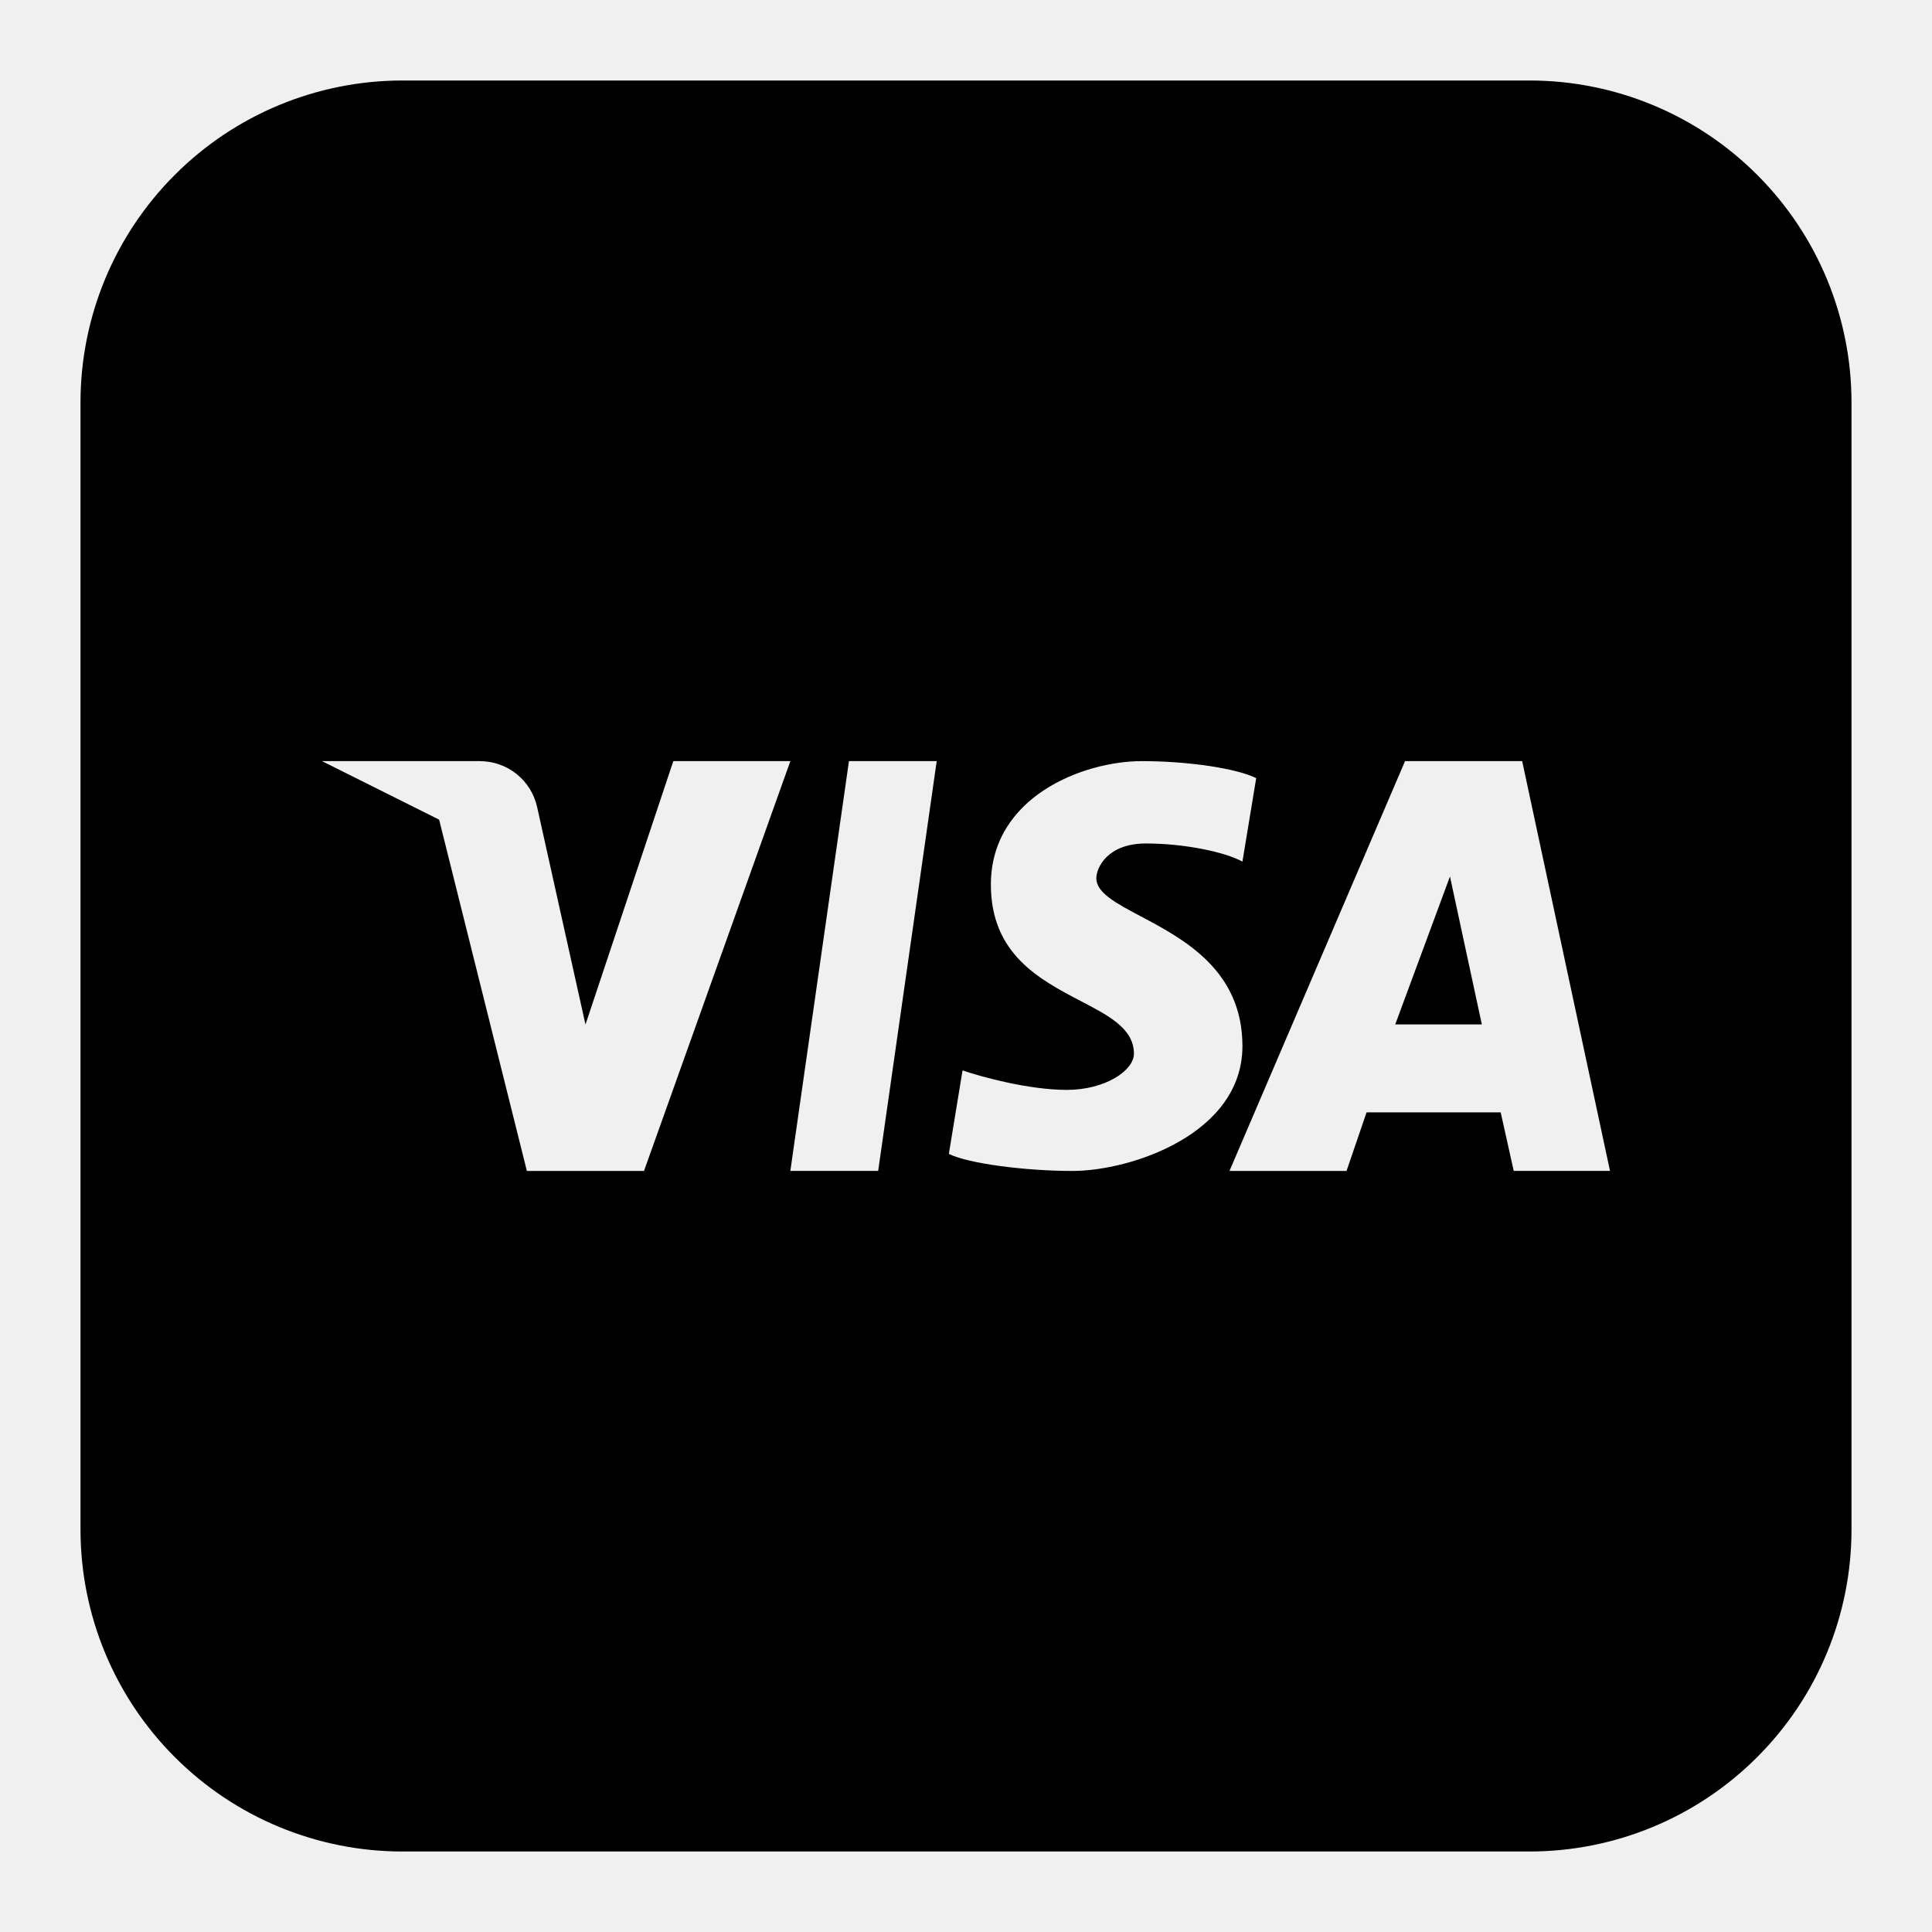
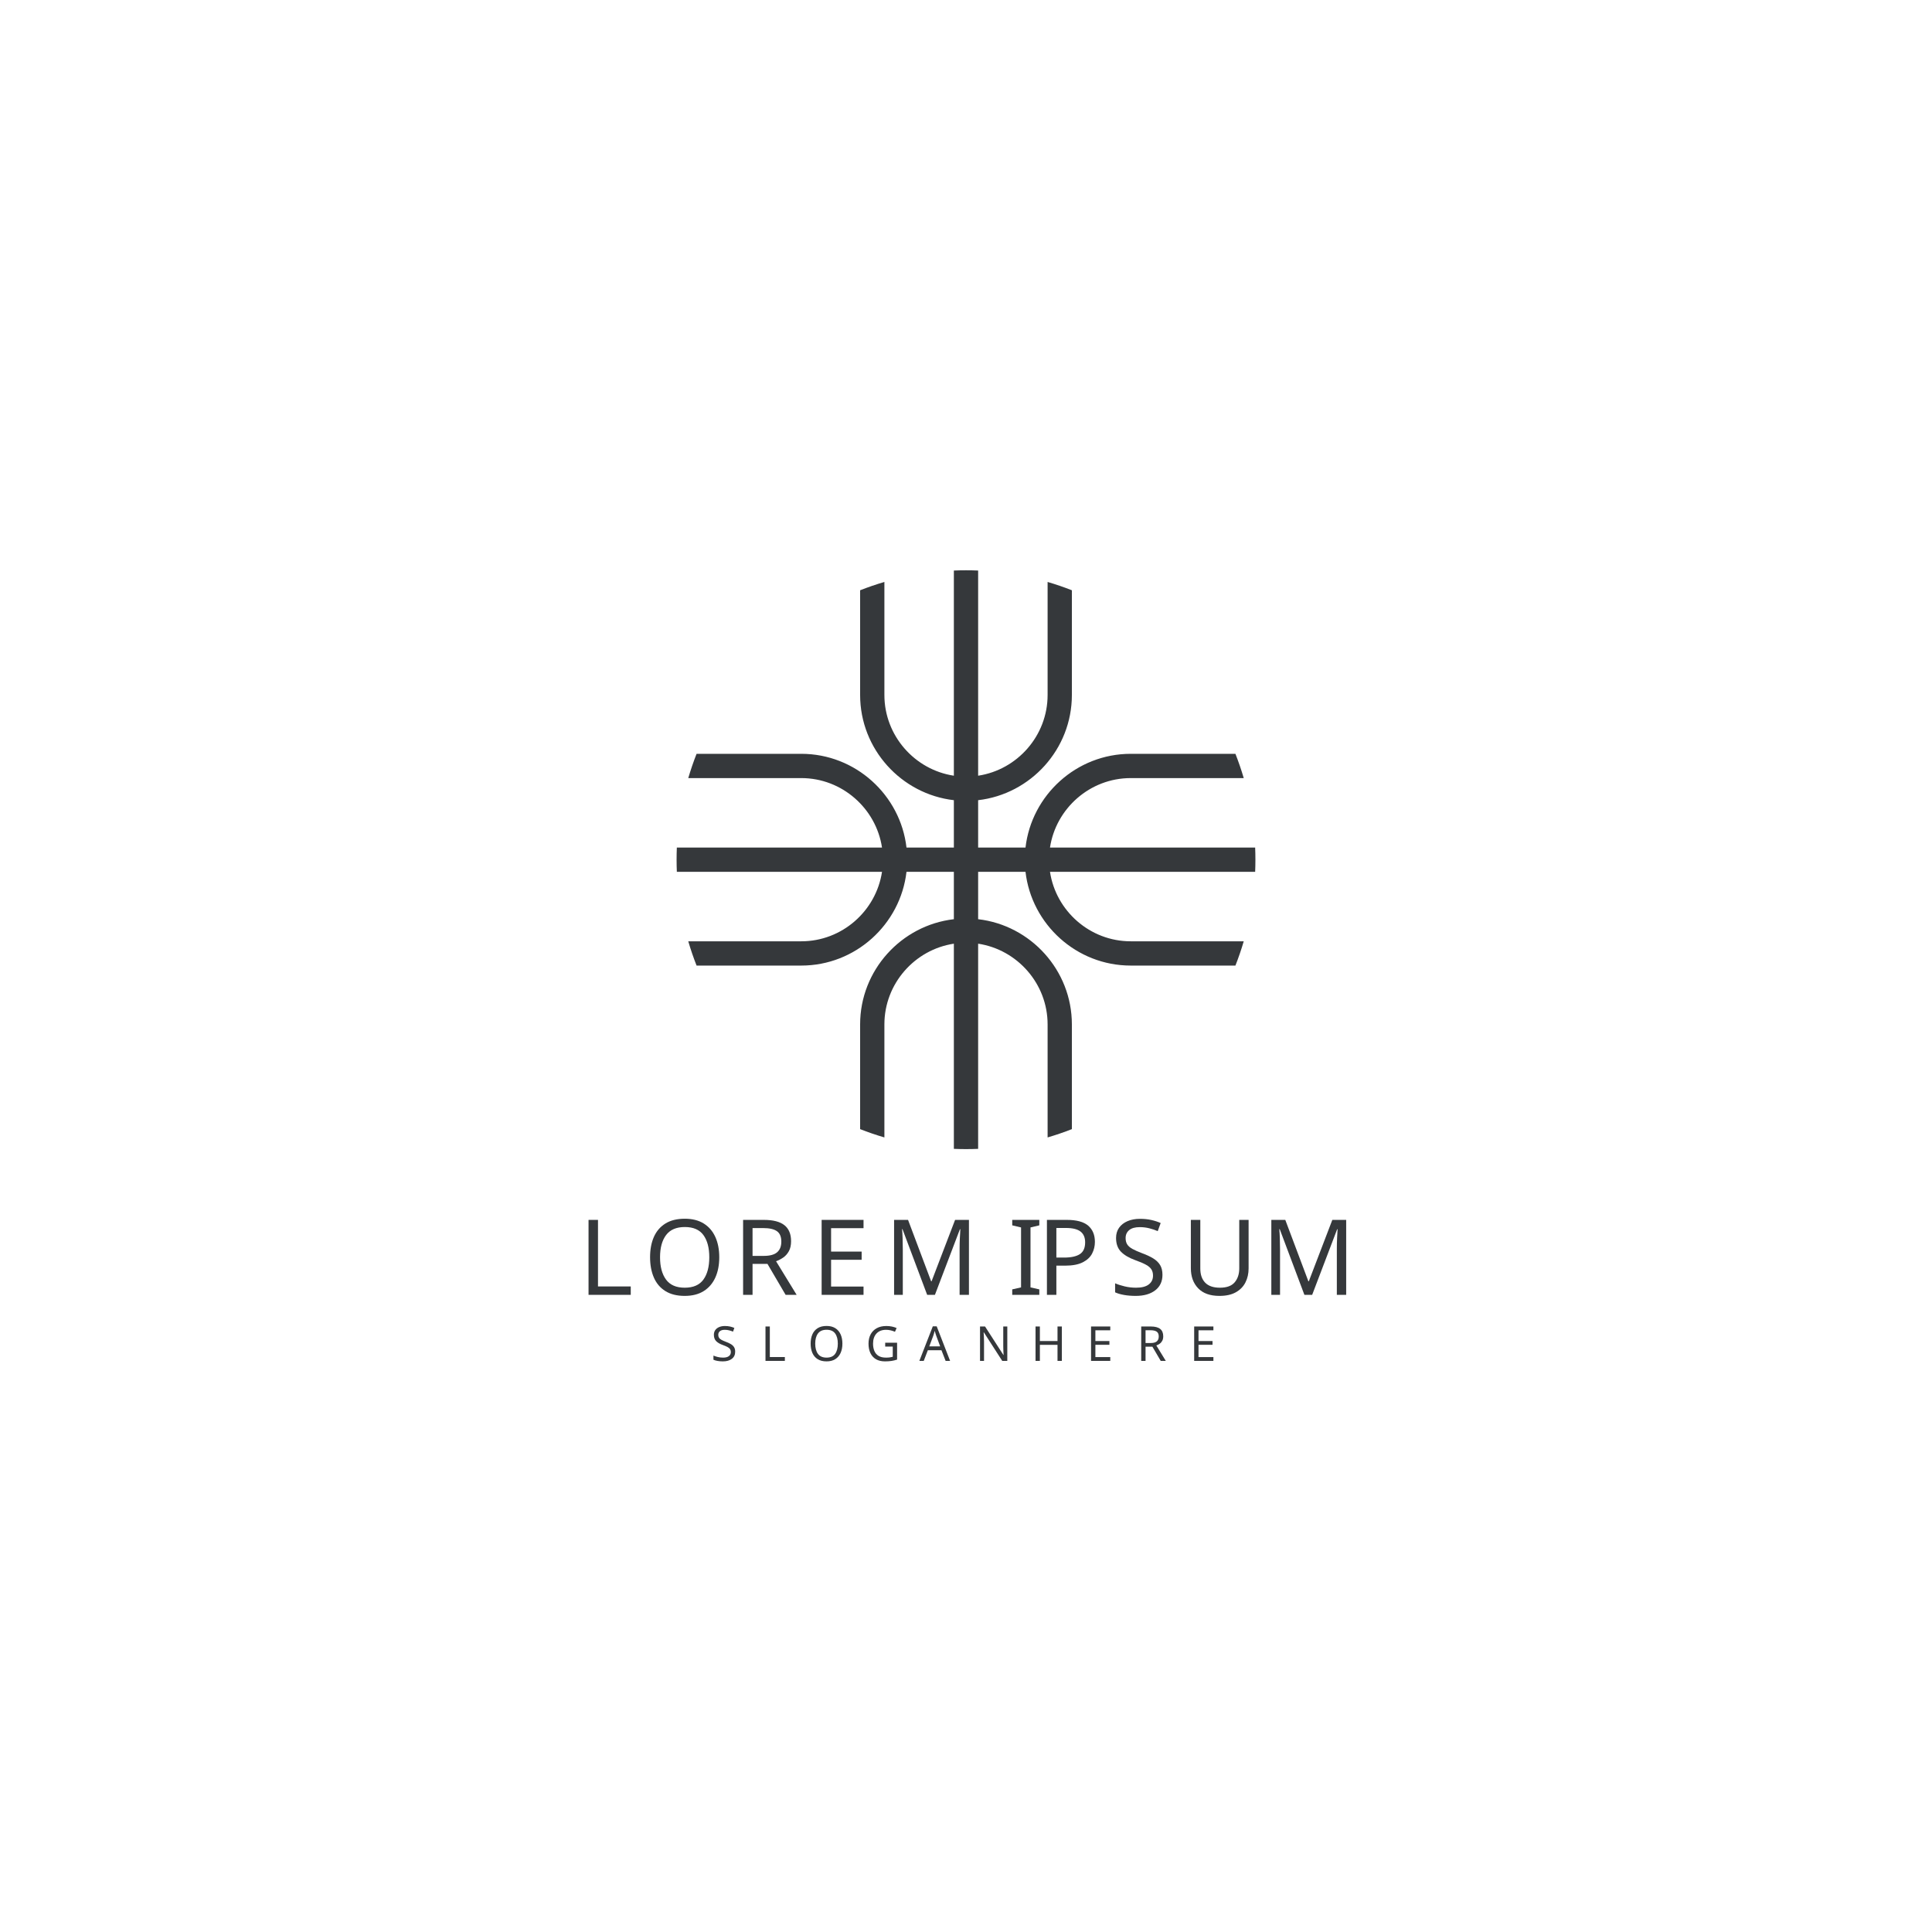
- <svg xmlns="http://www.w3.org/2000/svg" width="24" height="24" viewBox="0 0 24 24" fill="none">
-   <path fill-rule="evenodd" clip-rule="evenodd" d="M5 1C3.939 1 2.922 1.421 2.172 2.172C1.421 2.922 1 3.939 1 5V19C1 20.061 1.421 21.078 2.172 21.828C2.922 22.579 3.939 23 5 23H19C20.061 23 21.078 22.579 21.828 21.828C22.579 21.078 23 20.061 23 19V5C23 3.939 22.579 2.922 21.828 2.172C21.078 1.421 20.061 1 19 1H5ZM5.962 9.455H4L5.455 10.182L6.545 14.546H8L9.818 9.455H8.364L7.273 12.727L6.672 10.024C6.636 9.863 6.546 9.718 6.417 9.615C6.288 9.511 6.127 9.456 5.962 9.455ZM11.636 9.455H10.546L9.818 14.545H10.909L11.636 9.455ZM15.605 9.666C15.362 9.546 14.766 9.455 14.184 9.455C13.456 9.455 12.309 9.897 12.309 10.989C12.309 11.853 12.917 12.169 13.421 12.433C13.78 12.62 14.086 12.78 14.086 13.09C14.086 13.297 13.732 13.539 13.253 13.539C12.773 13.539 12.174 13.372 11.957 13.297L11.787 14.334C12.029 14.455 12.74 14.546 13.322 14.546C14.05 14.546 15.434 14.086 15.434 12.995C15.434 12.053 14.704 11.665 14.169 11.382C13.862 11.219 13.619 11.09 13.619 10.91C13.619 10.78 13.756 10.478 14.235 10.478C14.714 10.478 15.213 10.583 15.434 10.703L15.605 9.666ZM16.727 14.546H15.273L17.454 9.455H18.909L20 14.545H18.804L18.642 13.818H16.976L16.727 14.546ZM17.332 12.726H18.408L18.012 10.888L17.332 12.726Z" fill="black" />
+ <svg xmlns="http://www.w3.org/2000/svg" version="1.1" id="Layer_1" x="0px" y="0px" viewBox="0 0 6000 6000" style="enable-background:new 0 0 6000 6000;" xml:space="preserve">
+   <rect style="fill-rule:evenodd;clip-rule:evenodd;fill:#FFFFFF;" width="6000" height="6000" />
+   <path style="fill-rule:evenodd;clip-rule:evenodd;fill:#35383B;" d="M2739.162,2632.168h-637.163  c-0.516,12.5-0.776,25.066-0.776,37.693c0,12.628,0.26,25.193,0.776,37.693h637.163c-18.38,121.571-124.154,215.733-250.591,215.733  h-158.376h-192.748c7.515,25.622,16.143,50.768,25.824,75.385h325.301c168.103,0,307.769-127.854,326.62-291.118h147.117v147.117  c-163.265,18.85-291.118,158.517-291.118,326.62v325.302c24.617,9.681,49.764,18.307,75.385,25.823v-192.748v-158.376  c0-126.437,94.162-232.211,215.733-250.591v637.163c12.5,0.516,25.065,0.776,37.692,0.776s25.193-0.26,37.693-0.776v-637.163  c121.568,18.382,215.732,124.155,215.732,250.591v158.376v192.748c25.622-7.515,50.768-16.142,75.385-25.823v-325.302  c0-168.103-127.854-307.768-291.117-326.62v-147.117h147.117c18.85,163.265,158.517,291.118,326.619,291.118h325.301  c9.681-24.617,18.307-49.763,25.824-75.385h-192.748H3511.43c-126.437,0-232.211-94.162-250.591-215.733h637.163  c0.516-12.5,0.776-25.065,0.776-37.693c0-12.627-0.26-25.193-0.776-37.693h-637.163c18.381-121.568,124.155-215.731,250.591-215.731  h158.376h192.748c-7.517-25.622-16.143-50.769-25.824-75.385H3511.43c-168.103,0-307.768,127.853-326.619,291.116h-147.117v-147.115  c163.264-18.853,291.117-158.518,291.117-326.621v-325.3c-24.617-9.682-49.763-18.307-75.385-25.823v192.748v158.376  c0,126.436-94.164,232.209-215.732,250.591V1771.86c-12.5-0.516-25.065-0.776-37.693-0.776s-25.193,0.26-37.692,0.776v637.163  c-121.571-18.381-215.733-124.154-215.733-250.591v-158.376v-192.748c-25.622,7.516-50.769,16.142-75.385,25.823v325.3  c0,168.103,127.853,307.77,291.118,326.621v147.115h-147.117c-18.851-163.264-158.517-291.116-326.62-291.116h-325.301  c-9.681,24.616-18.308,49.763-25.824,75.385h192.748h158.376C2615.007,2416.437,2720.781,2510.6,2739.162,2632.168" />
+   <g>
+     <g>
+       <text transform="matrix(1 0 0 1 1796.148 4021.26)" style="fill:#35383B; font-family:'Nexa-Heavy'; font-size:326.054px;">L</text>
+     </g>
+   </g>
+   <g>
+     <g>
+       <text transform="matrix(1 0 0 1 1998.974 4021.26)" style="fill:#35383B; font-family:'Nexa-Heavy'; font-size:326.054px;">O</text>
+     </g>
+   </g>
+   <g>
+     <g>
+       <text transform="matrix(1 0 0 1 2276.14 4021.26)" style="fill:#35383B; font-family:'Nexa-Heavy'; font-size:326.054px;">R</text>
+     </g>
+   </g>
+   <g>
+     <g>
+       <text transform="matrix(1 0 0 1 2520.052 4021.26)" style="fill:#35383B; font-family:'Nexa-Heavy'; font-size:326.054px;">E</text>
+     </g>
+   </g>
+   <g>
+     <g>
+       <text transform="matrix(1 0 0 1 2745.051 4021.26)" style="fill:#35383B; font-family:'Nexa-Heavy'; font-size:326.054px;">M </text>
+     </g>
+   </g>
+   <g>
+     <g>
+       <text transform="matrix(1 0 0 1 3130.532 4021.26)" style="fill:#35383B; font-family:'Nexa-ExtraLight'; font-size:326.054px;">I</text>
+     </g>
+   </g>
+   <g>
+     <g>
+       <text transform="matrix(1 0 0 1 3219.695 4021.26)" style="fill:#35383B; font-family:'Nexa-ExtraLight'; font-size:326.054px;">P</text>
+     </g>
+   </g>
+   <g>
+     <g>
+       <text transform="matrix(1 0 0 1 3446.449 4021.26)" style="fill:#35383B; font-family:'Nexa-ExtraLight'; font-size:326.054px;">S</text>
+     </g>
+   </g>
+   <g>
+     <g>
+       <text transform="matrix(1 0 0 1 3668.972 4021.26)" style="fill:#35383B; font-family:'Nexa-ExtraLight'; font-size:326.054px;">U</text>
+     </g>
+   </g>
+   <g>
+     <g>
+       <text transform="matrix(1 0 0 1 3916.597 4021.26)" style="fill:#35383B; font-family:'Nexa-ExtraLight'; font-size:326.054px;">M</text>
+     </g>
+   </g>
+   <g>
+     <g>
+       <text transform="matrix(1 0 0 1 2208.042 4226.369)" style="fill:#35383B; font-family:'Nexa-Heavy'; font-size:149.65px;">S</text>
+     </g>
+   </g>
+   <g>
+     <g>
+       <text transform="matrix(1 0 0 1 2362.784 4226.369)" style="fill:#35383B; font-family:'Nexa-Heavy'; font-size:149.65px;">L</text>
+     </g>
+   </g>
+   <g>
+     <g>
+       <text transform="matrix(1 0 0 1 2508.398 4226.369)" style="fill:#35383B; font-family:'Nexa-Heavy'; font-size:149.65px;">O</text>
+     </g>
+   </g>
+   <g>
+     <g>
+       <text transform="matrix(1 0 0 1 2688.132 4226.369)" style="fill:#35383B; font-family:'Nexa-Heavy'; font-size:149.65px;">G</text>
+     </g>
+   </g>
+   <g>
+     <g>
+       <text transform="matrix(1 0 0 1 2855.144 4226.369)" style="fill:#35383B; font-family:'Nexa-Heavy'; font-size:149.65px;">A</text>
+     </g>
+   </g>
+   <g>
+     <g>
+       <text transform="matrix(1 0 0 1 3029.038 4226.369)" style="fill:#35383B; font-family:'Nexa-Heavy'; font-size:149.65px;">N</text>
+     </g>
+   </g>
+   <g>
+     <g>
+       <text transform="matrix(1 0 0 1 3201.439 4226.369)" style="fill:#35383B; font-family:'Nexa-Heavy'; font-size:149.65px;">H</text>
+     </g>
+   </g>
+   <g>
+     <g>
+       <text transform="matrix(1 0 0 1 3373.835 4226.369)" style="fill:#35383B; font-family:'Nexa-Heavy'; font-size:149.65px;">E</text>
+     </g>
+   </g>
+   <g>
+     <g>
+       <text transform="matrix(1 0 0 1 3529.623 4226.369)" style="fill:#35383B; font-family:'Nexa-Heavy'; font-size:149.65px;">R</text>
+     </g>
+   </g>
+   <g>
+     <g>
+       <text transform="matrix(1 0 0 1 3694.094 4226.369)" style="fill:#35383B; font-family:'Nexa-Heavy'; font-size:149.65px;">E</text>
+     </g>
+   </g>
</svg>
